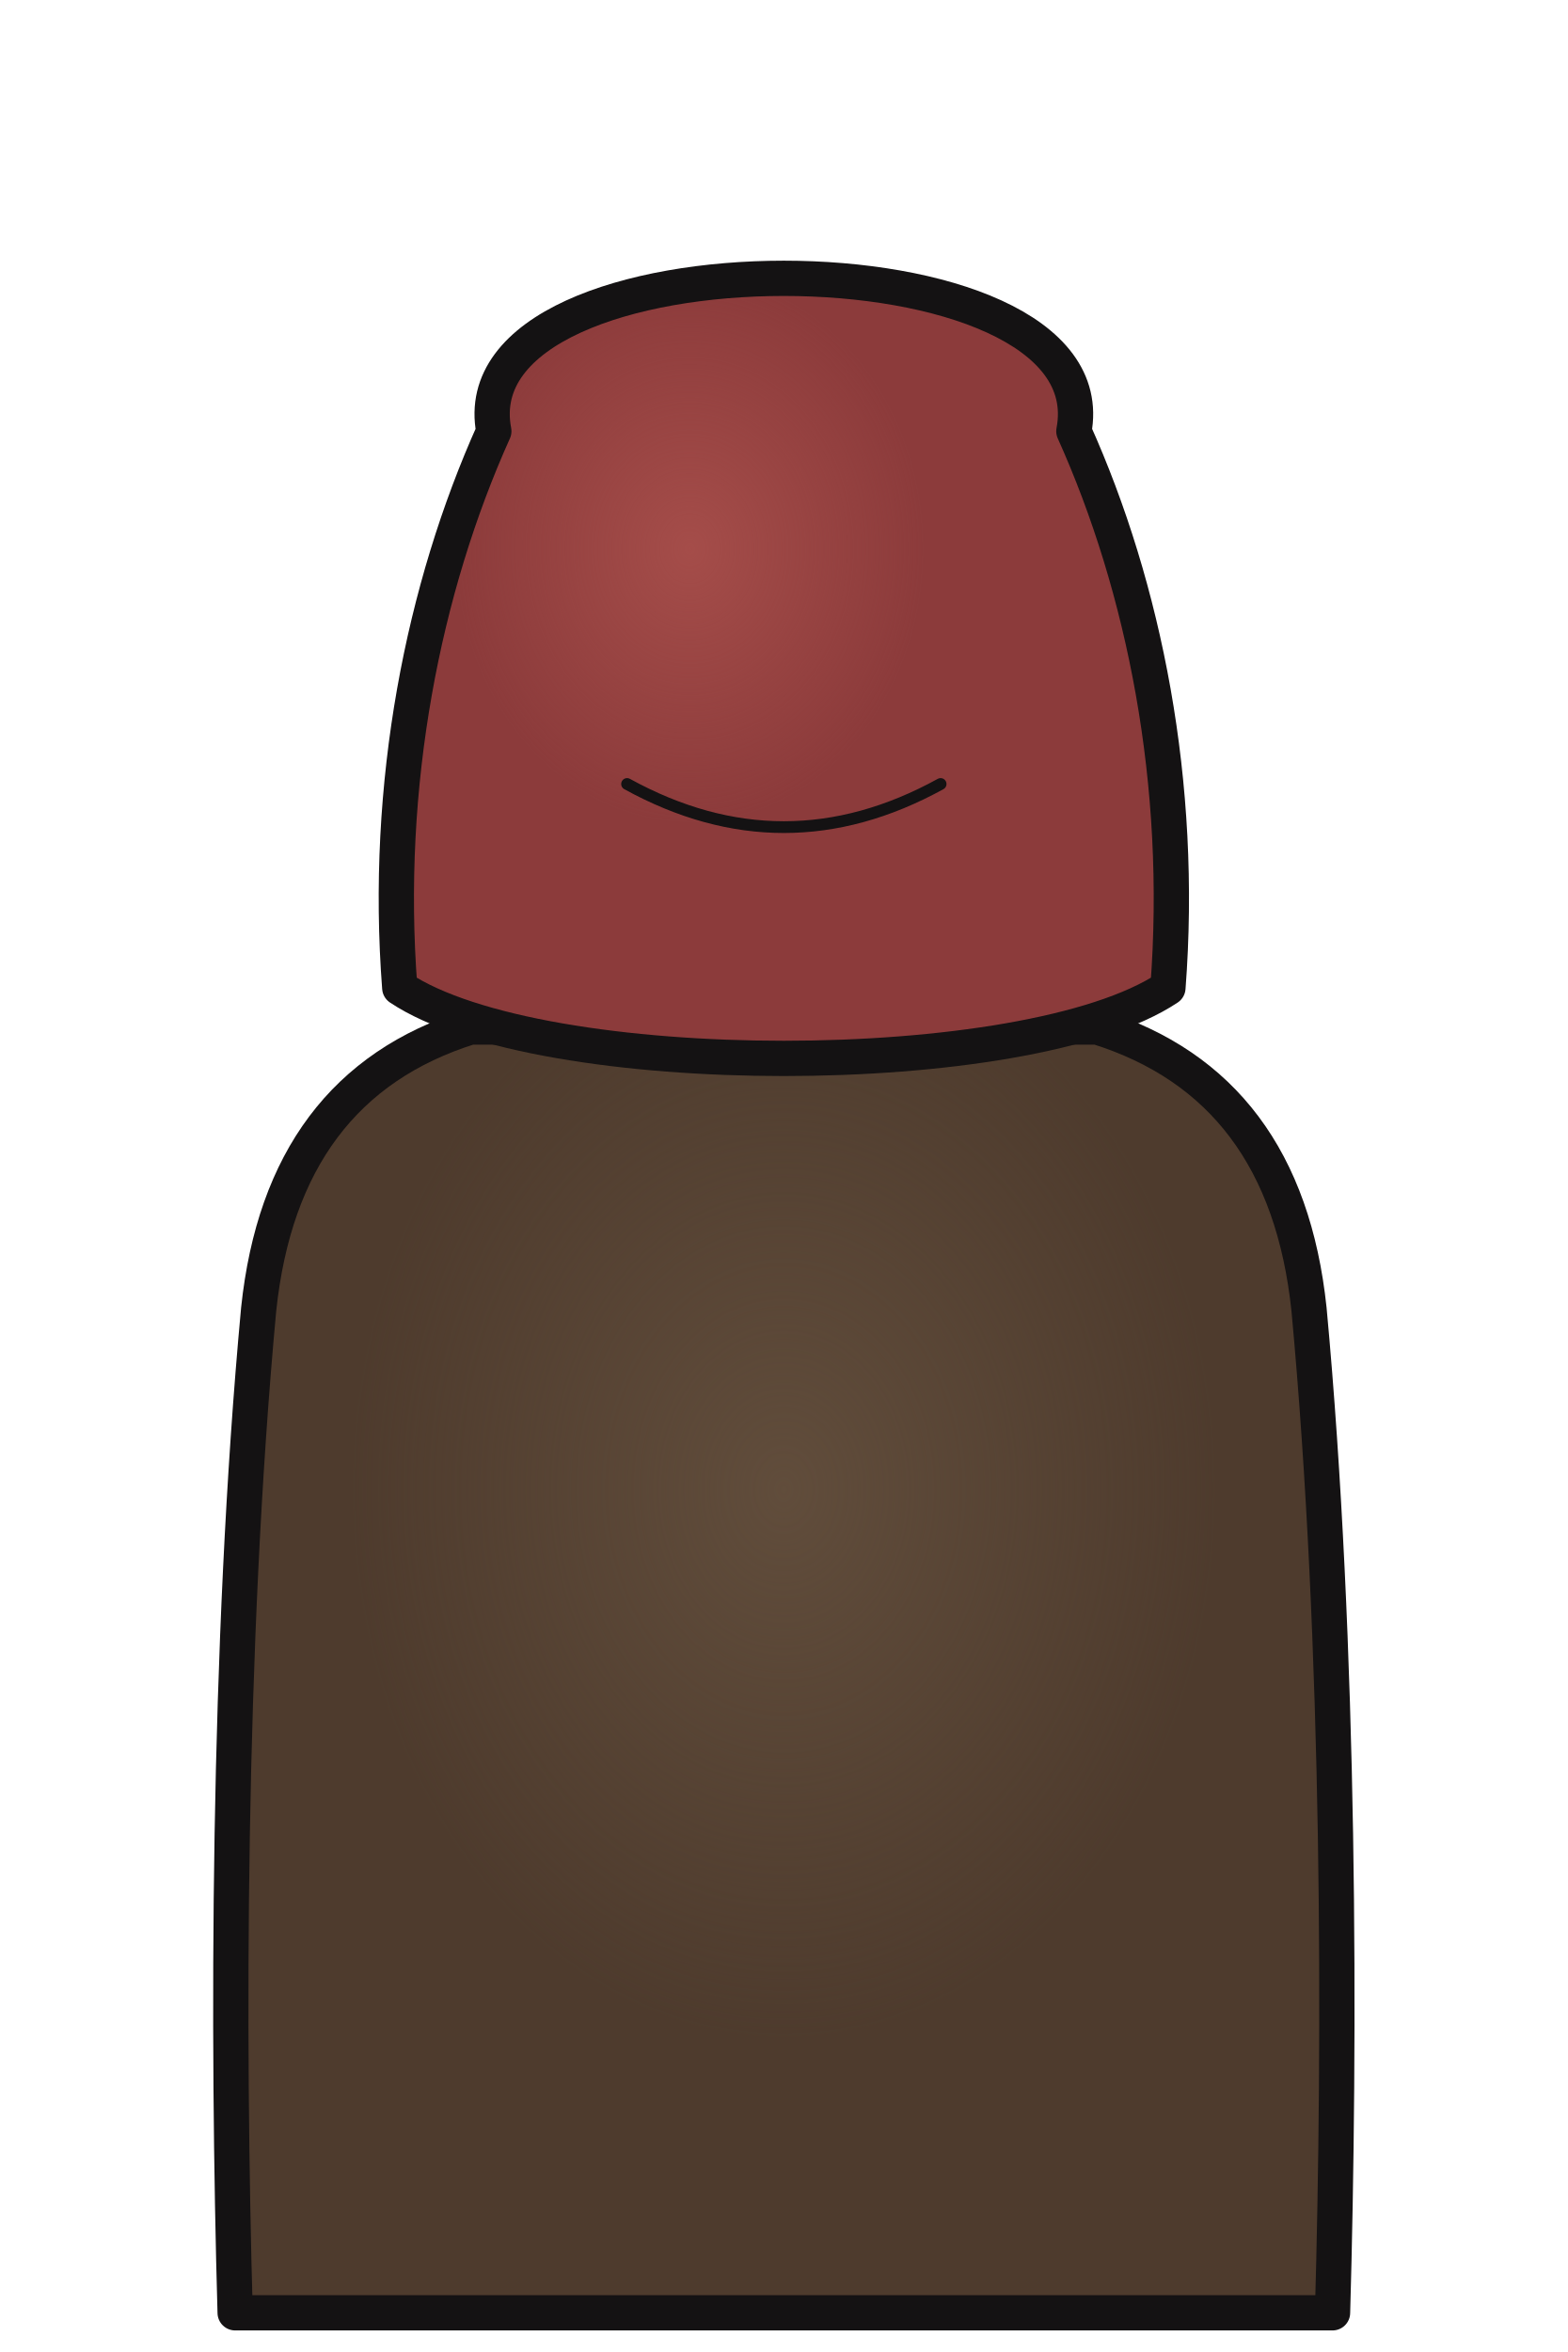
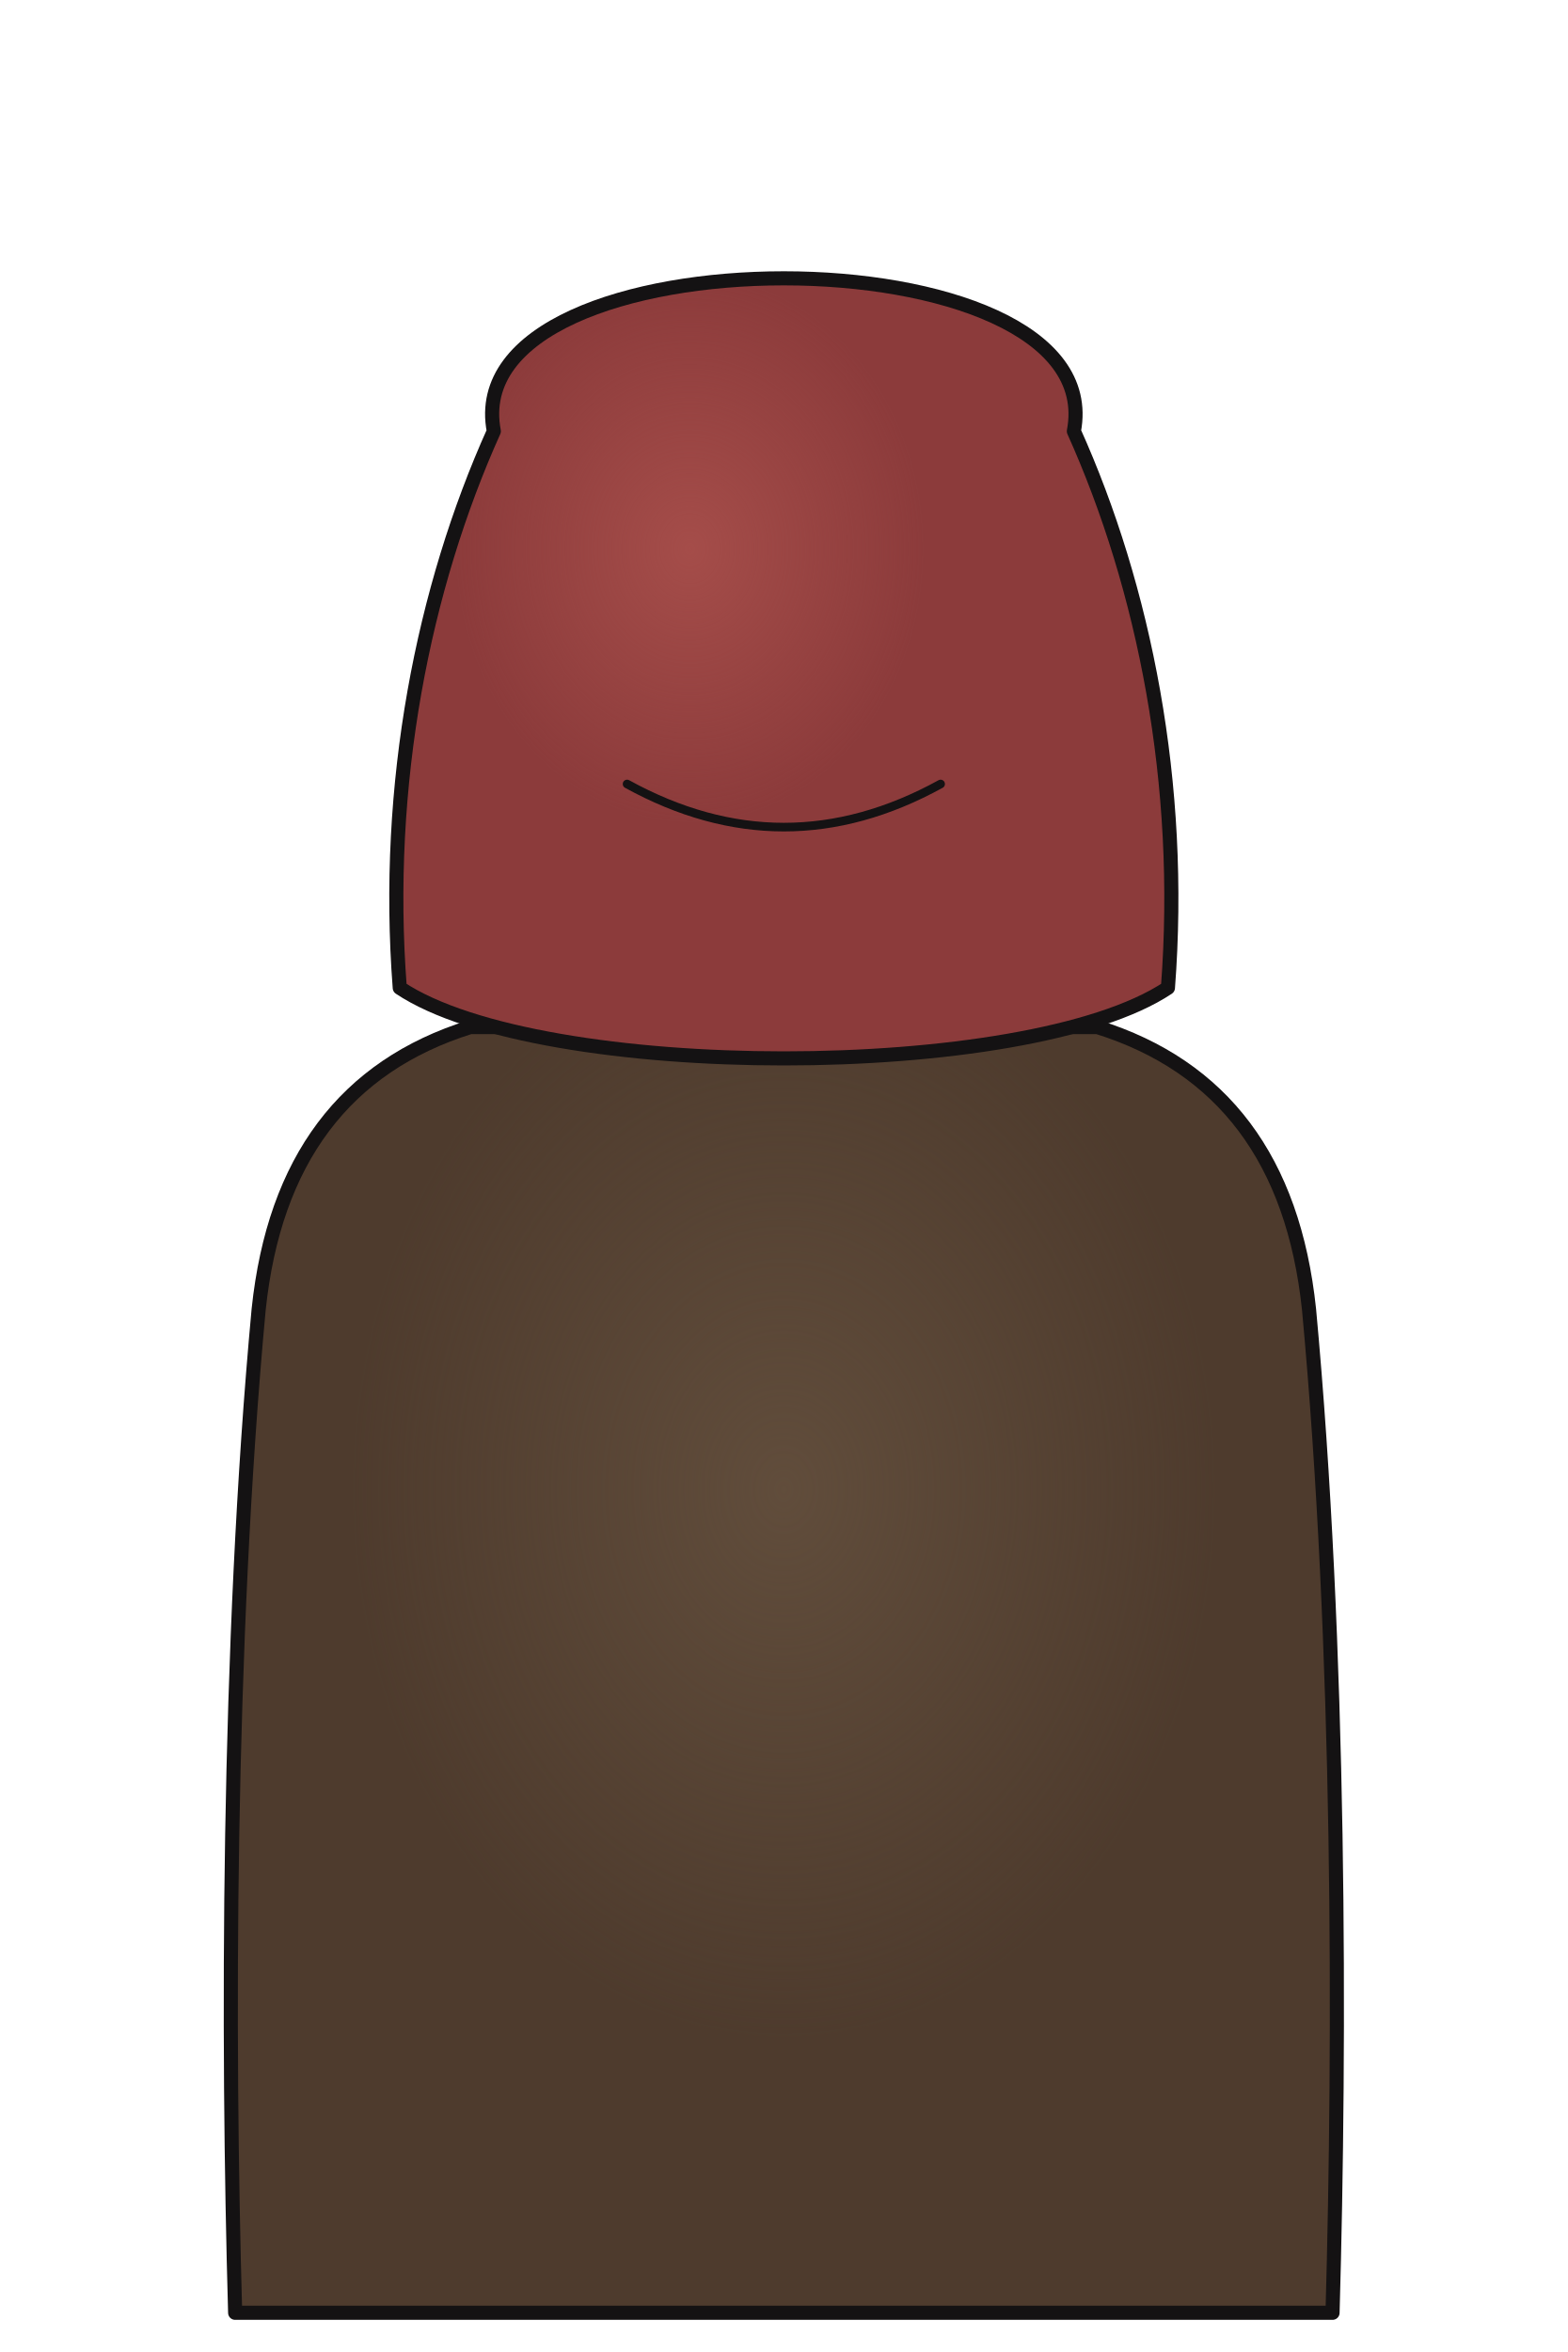
<svg xmlns="http://www.w3.org/2000/svg" width="800" height="1200" viewBox="0 0 400 600">
  <defs>
    <radialGradient id="g1">
      <stop offset="0" stop-color="#64503E" stop-opacity="0.85" />
      <stop offset="0.0" stop-color="#64503E" stop-opacity="0.85" />
      <stop offset="1" stop-color="#64503E" stop-opacity="0" />
    </radialGradient>
    <clipPath id="s1">
      <path d="M120,262 C88,272 70,296 66,334 C58,420 58,520 60,590 L340,590 C342,520 342,420 334,334 C330,296 312,272 280,262 Z" />
    </clipPath>
    <radialGradient id="g2">
      <stop offset="0" stop-color="#A9504C" stop-opacity="0.85" />
      <stop offset="0.0" stop-color="#A9504C" stop-opacity="0.85" />
      <stop offset="1" stop-color="#A9504C" stop-opacity="0" />
    </radialGradient>
    <clipPath id="s2">
      <path d="M126,110 C116,58 284,58 274,110 C292,150 302,200 298,252 C262,276 138,276 102,252 C98,200 108,150 126,110 Z" />
    </clipPath>
  </defs>
  <path d="M120,262 C88,272 70,296 66,334 C58,420 58,520 60,590 L340,590 C342,520 342,420 334,334 C330,296 312,272 280,262 Z" fill="#4E3B2D" />
  <g clip-path="url(#s1)">
    <ellipse cx="200" cy="380" rx="110" ry="140" fill="url(#g1)" />
  </g>
-   <path d="M120,262 C88,272 70,296 66,334 C58,420 58,520 60,590 L340,590 C342,520 342,420 334,334 C330,296 312,272 280,262 Z" fill="none" stroke="#141213" stroke-width="9.0" stroke-linejoin="round" stroke-linecap="round" />
+   <path d="M120,262 C88,272 70,296 66,334 C58,420 58,520 60,590 L340,590 C342,520 342,420 334,334 C330,296 312,272 280,262 Z" fill="none" stroke="#141213" stroke-width="3.6" stroke-linejoin="round" stroke-linecap="round" />
  <path d="M126,110 C116,58 284,58 274,110 C292,150 302,200 298,252 C262,276 138,276 102,252 C98,200 108,150 126,110 Z" fill="#8C3B3B" />
  <g clip-path="url(#s2)">
    <ellipse cx="176" cy="140" rx="60" ry="70" fill="url(#g2)" />
  </g>
-   <path d="M126,110 C116,58 284,58 274,110 C292,150 302,200 298,252 C262,276 138,276 102,252 C98,200 108,150 126,110 Z" fill="none" stroke="#141213" stroke-width="9.0" stroke-linejoin="round" stroke-linecap="round" />
-   <path d="M160,200 Q200,222 240,200" fill="none" stroke="#141213" stroke-width="3.0" stroke-linejoin="round" stroke-linecap="round" />
+   <path d="M126,110 C116,58 284,58 274,110 C292,150 302,200 298,252 C262,276 138,276 102,252 C98,200 108,150 126,110 Z" fill="none" stroke="#141213" stroke-width="3.6" stroke-linejoin="round" stroke-linecap="round" />
+   <path d="M160,200 Q200,222 240,200" fill="none" stroke="#141213" stroke-width="2.2" stroke-linejoin="round" stroke-linecap="round" />
</svg>
